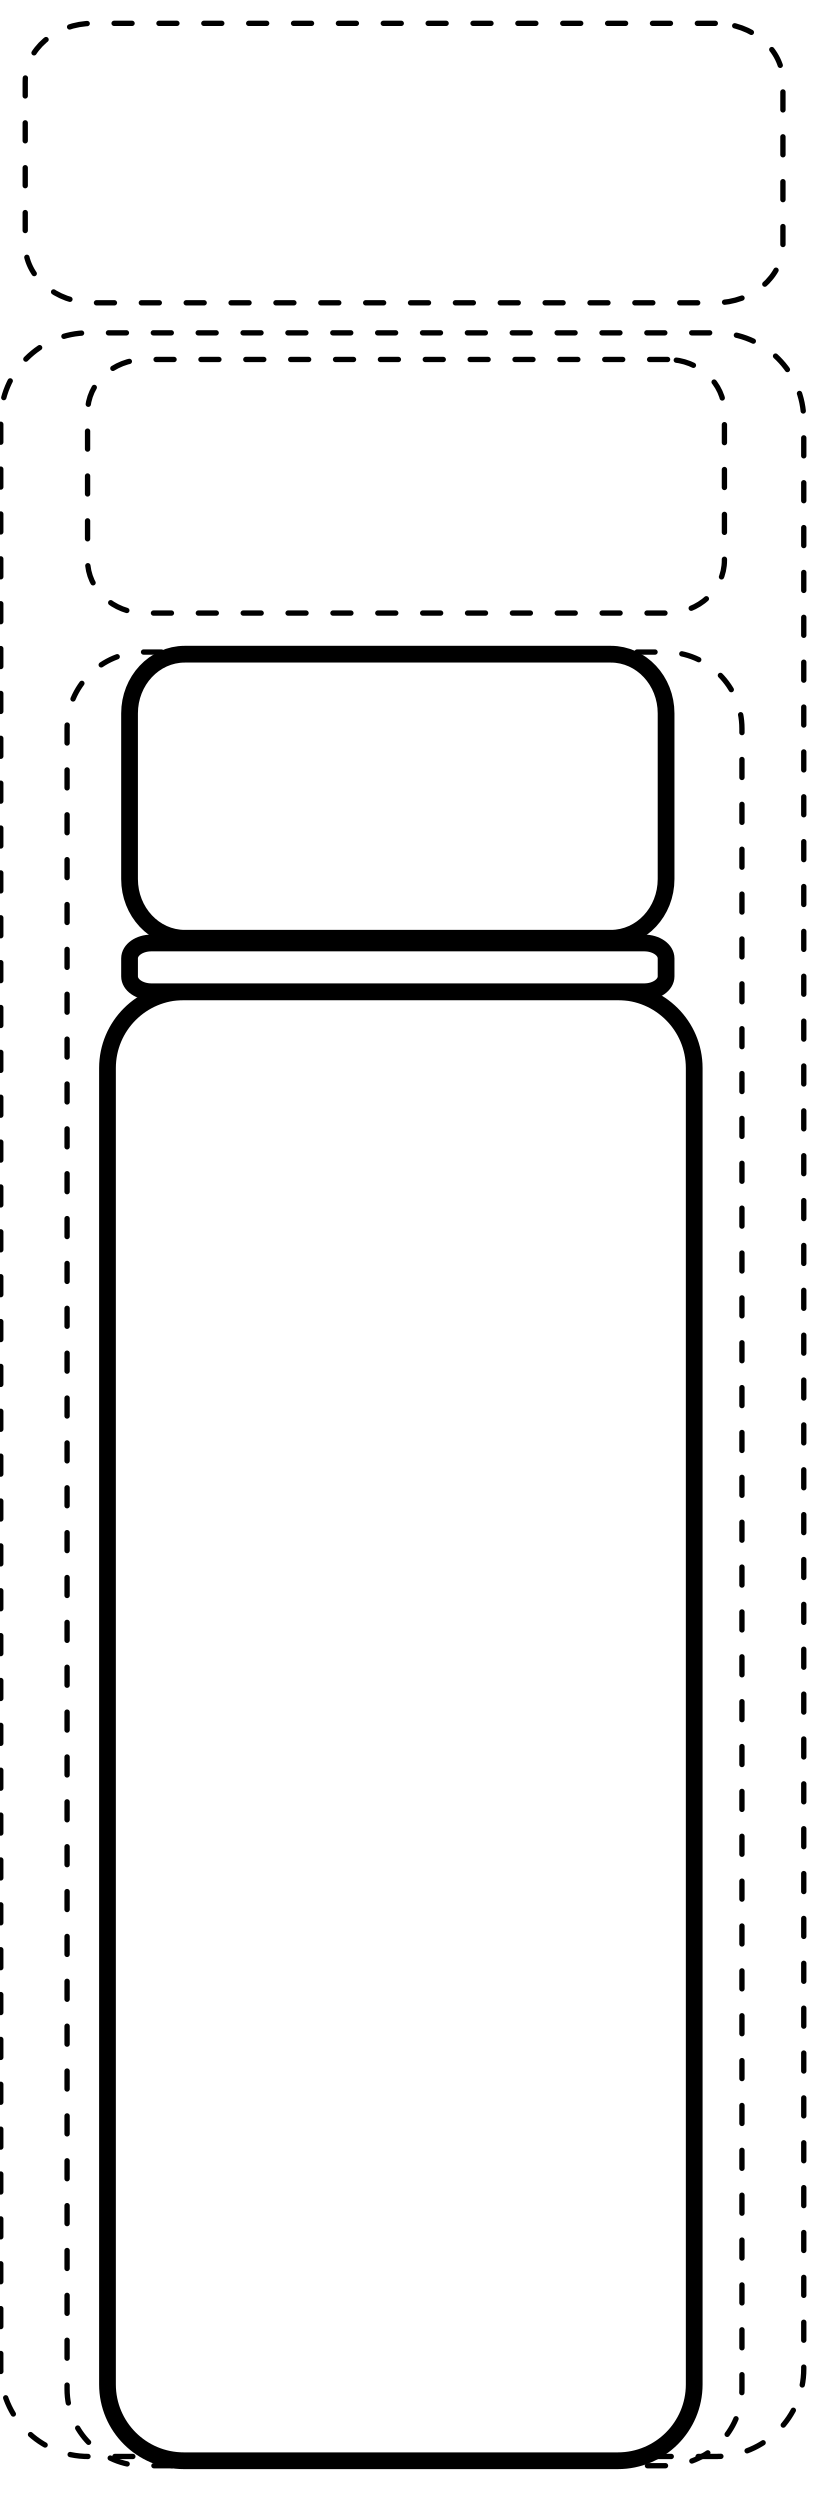
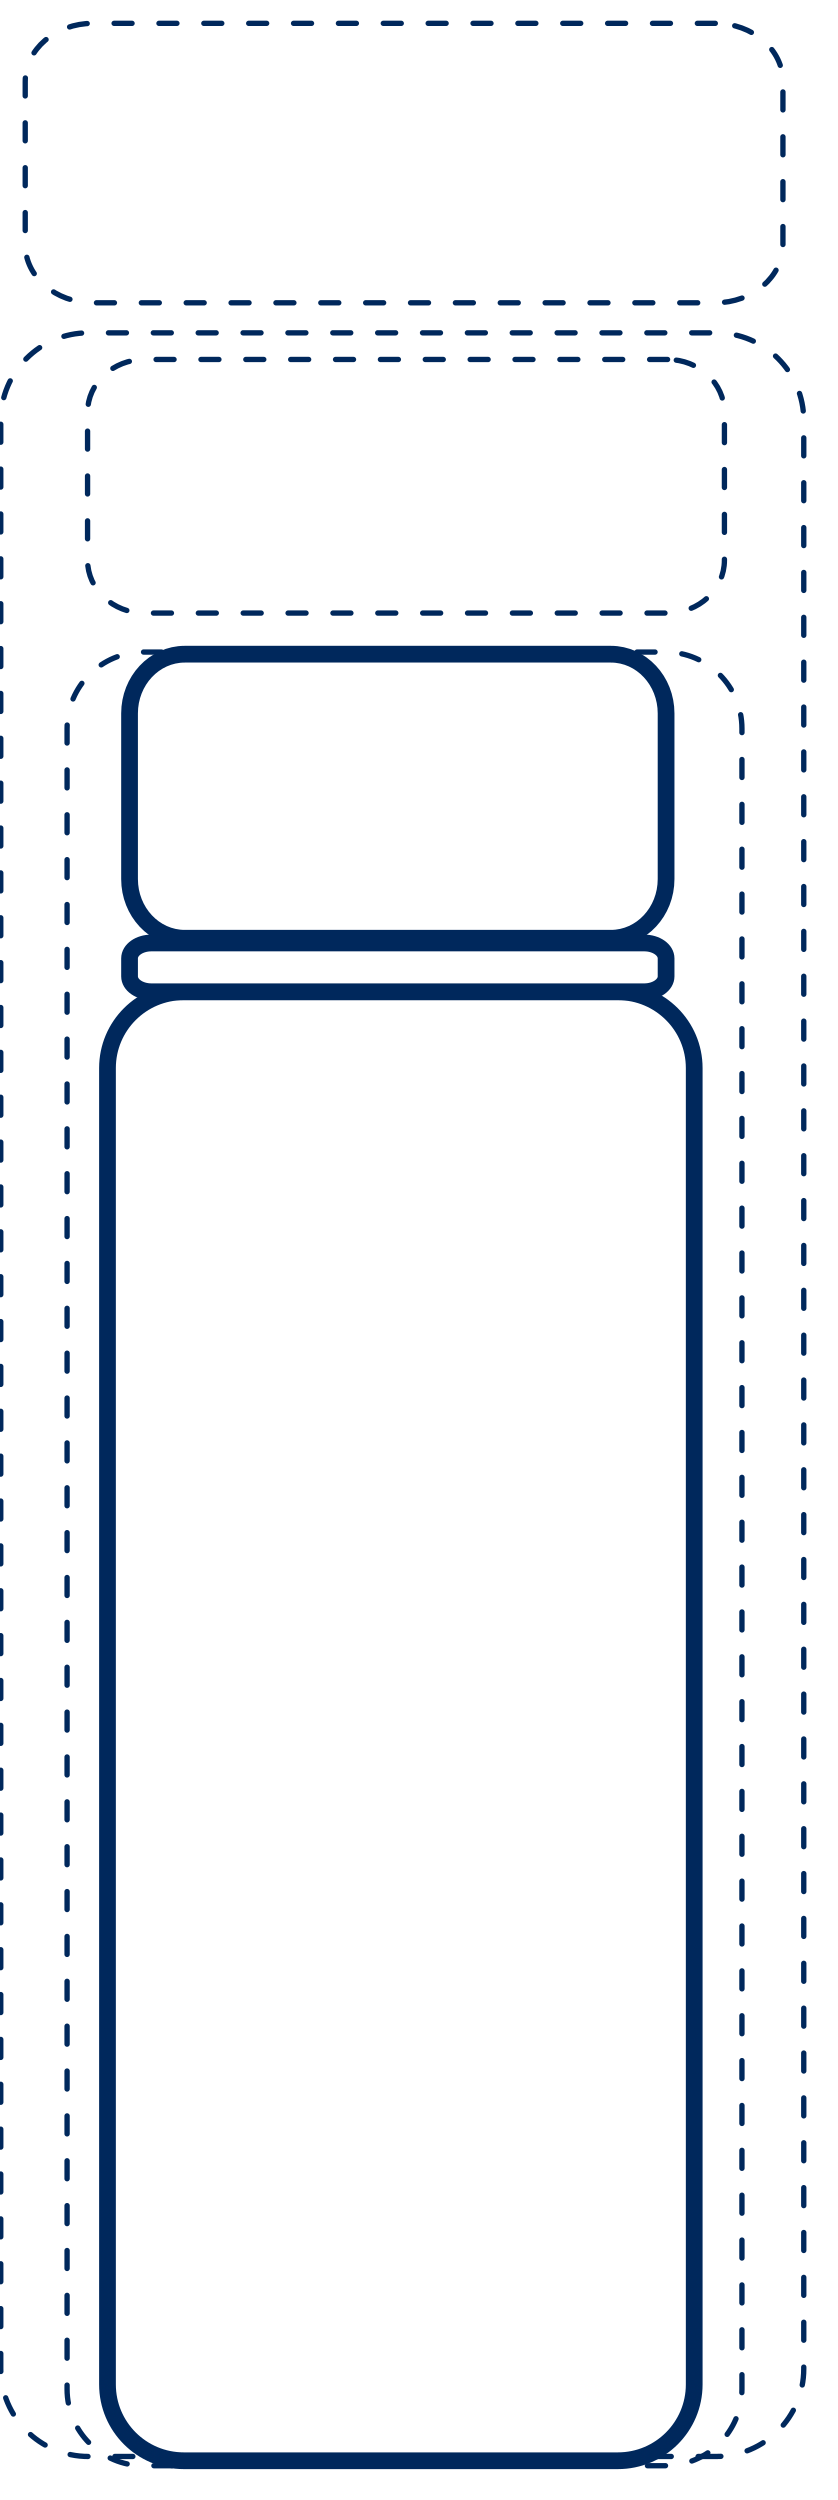
<svg xmlns="http://www.w3.org/2000/svg" width="75" height="224" viewBox="527.205 278.361 75 224">
  <defs>
    <clipPath id="clip-0">
      <path clip-rule="nonzero" d="M 527.203 330 L 601 330 L 601 502.363 L 527.203 502.363 Z M 527.203 330 " />
    </clipPath>
    <clipPath id="clip-1">
      <path clip-rule="nonzero" d="M 527.203 301 L 602.203 301 L 602.203 502.363 L 527.203 502.363 Z M 527.203 301 " />
    </clipPath>
    <clipPath id="clip-2">
      <path clip-rule="nonzero" d="M 527.203 278.363 L 602.203 278.363 L 602.203 313 L 527.203 313 Z M 527.203 278.363 " />
    </clipPath>
    <clipPath id="clip-3">
      <path clip-rule="nonzero" d="M 527.203 346 L 602.203 346 L 602.203 502.363 L 527.203 502.363 Z M 527.203 346 " />
    </clipPath>
    <clipPath id="clip-4">
      <path clip-rule="nonzero" d="M 527.203 341 L 602.203 341 L 602.203 389 L 527.203 389 Z M 527.203 341 " />
    </clipPath>
    <clipPath id="clip-5">
      <path clip-rule="nonzero" d="M 527.203 315 L 602.203 315 L 602.203 384 L 527.203 384 Z M 527.203 315 " />
    </clipPath>
    <clipPath id="clip-6">
      <path clip-rule="nonzero" d="M 563 502 L 564 502 L 564 502.363 L 563 502.363 Z M 563 502 " />
    </clipPath>
  </defs>
  <g clip-path="url(#clip-0)">
-     <path fill="none" stroke-width="0.478" stroke-linecap="round" stroke-linejoin="miter" stroke="currentColor" stroke-opacity="1" stroke-dasharray="1.608 2.412" stroke-miterlimit="10" d="M 0.002 0.001 L -46.748 0.001 C -50.537 0.001 -53.607 3.071 -53.607 6.86 L -53.607 155.645 C -53.607 159.434 -50.537 162.505 -46.748 162.505 L 0.002 162.505 C 3.787 162.505 6.861 159.434 6.861 155.645 L 6.861 6.86 C 6.861 3.071 3.787 0.001 0.002 0.001 Z M 0.002 0.001 " transform="matrix(1, 0, 0, -1, 586.8223, 499.2899)" />
+     <path fill="none" stroke-width="0.478" stroke-linecap="round" stroke-linejoin="miter" stroke="#00285C" stroke-opacity="1" stroke-dasharray="1.608 2.412" stroke-miterlimit="10" d="M 0.002 0.001 L -46.748 0.001 C -50.537 0.001 -53.607 3.071 -53.607 6.86 L -53.607 155.645 C -53.607 159.434 -50.537 162.505 -46.748 162.505 L 0.002 162.505 C 3.787 162.505 6.861 159.434 6.861 155.645 L 6.861 6.86 C 6.861 3.071 3.787 0.001 0.002 0.001 Z M 0.002 0.001 " transform="matrix(1, 0, 0, -1, 586.8223, 499.2899)" />
  </g>
-   <path fill="none" stroke-width="0.478" stroke-linecap="round" stroke-linejoin="miter" stroke="currentColor" stroke-opacity="1" stroke-dasharray="1.608 2.412" stroke-miterlimit="10" d="M -0 0 L -46.875 0 C -49.688 0 -51.969 -2.121 -51.969 -4.738 L -51.969 -17.988 C -51.969 -20.601 -49.688 -22.722 -46.875 -22.722 L -0 -22.722 C 2.812 -22.722 5.094 -20.601 5.094 -17.988 L 5.094 -4.738 C 5.094 -2.121 2.812 0 -0 0 Z M -0 0 " transform="matrix(1, 0, 0, -1, 587.0197, 310.5708)" />
+   <path fill="none" stroke-width="0.478" stroke-linecap="round" stroke-linejoin="miter" stroke="#00285C" stroke-opacity="1" stroke-dasharray="1.608 2.412" stroke-miterlimit="10" d="M -0 0 L -46.875 0 C -49.688 0 -51.969 -2.121 -51.969 -4.738 L -51.969 -17.988 C -51.969 -20.601 -49.688 -22.722 -46.875 -22.722 L -0 -22.722 C 2.812 -22.722 5.094 -20.601 5.094 -17.988 L 5.094 -4.738 C 5.094 -2.121 2.812 0 -0 0 Z M -0 0 " transform="matrix(1, 0, 0, -1, 587.0197, 310.5708)" />
  <g clip-path="url(#clip-1)">
-     <path fill="none" stroke-width="0.478" stroke-linecap="round" stroke-linejoin="miter" stroke="currentColor" stroke-opacity="1" stroke-dasharray="1.608 2.412" stroke-miterlimit="10" d="M -0.001 -0.002 L -56.24 -0.002 C -60.576 -0.002 -64.095 3.518 -64.095 7.854 L -64.095 182.42 C -64.095 186.76 -60.576 190.276 -56.24 190.276 L -0.001 190.276 C 4.338 190.276 7.854 186.76 7.854 182.42 L 7.854 7.854 C 7.854 3.518 4.338 -0.002 -0.001 -0.002 Z M -0.001 -0.002 " transform="matrix(1, 0, 0, -1, 591.3686, 498.4592)" />
+     <path fill="none" stroke-width="0.478" stroke-linecap="round" stroke-linejoin="miter" stroke="#00285C" stroke-opacity="1" stroke-dasharray="1.608 2.412" stroke-miterlimit="10" d="M -0.001 -0.002 L -56.24 -0.002 C -60.576 -0.002 -64.095 3.518 -64.095 7.854 L -64.095 182.42 C -64.095 186.76 -60.576 190.276 -56.24 190.276 L -0.001 190.276 C 4.338 190.276 7.854 186.76 7.854 182.42 L 7.854 7.854 C 7.854 3.518 4.338 -0.002 -0.001 -0.002 Z M -0.001 -0.002 " transform="matrix(1, 0, 0, -1, 591.3686, 498.4592)" />
  </g>
  <g clip-path="url(#clip-2)">
-     <path fill="none" stroke-width="0.478" stroke-linecap="round" stroke-linejoin="miter" stroke="currentColor" stroke-opacity="1" stroke-dasharray="1.608 2.412" stroke-miterlimit="10" d="M 0.001 -0 L -55.772 -0 C -59.12 -0 -61.831 -2.336 -61.831 -5.219 L -61.831 -19.82 C -61.831 -22.703 -59.12 -25.039 -55.772 -25.039 L 0.001 -25.039 C 3.349 -25.039 6.06 -22.703 6.06 -19.82 L 6.06 -5.219 C 6.06 -2.336 3.349 -0 0.001 -0 Z M 0.001 -0 " transform="matrix(1, 0, 0, -1, 591.2959, 280.453)" />
+     <path fill="none" stroke-width="0.478" stroke-linecap="round" stroke-linejoin="miter" stroke="#00285C" stroke-opacity="1" stroke-dasharray="1.608 2.412" stroke-miterlimit="10" d="M 0.001 -0 L -55.772 -0 C -59.12 -0 -61.831 -2.336 -61.831 -5.219 L -61.831 -19.82 C -61.831 -22.703 -59.12 -25.039 -55.772 -25.039 L 0.001 -25.039 C 3.349 -25.039 6.06 -22.703 6.06 -19.82 L 6.06 -5.219 C 6.06 -2.336 3.349 -0 0.001 -0 Z M 0.001 -0 " transform="matrix(1, 0, 0, -1, 591.2959, 280.453)" />
  </g>
  <path fill-rule="nonzero" fill="rgb(100%, 100%, 100%)" fill-opacity="1" d="M 582.57 498.844 L 543.672 498.844 C 539.898 498.844 536.836 495.785 536.836 492.008 L 536.836 374.059 C 536.836 370.285 539.898 367.223 543.672 367.223 L 582.57 367.223 C 586.344 367.223 589.406 370.285 589.406 374.059 L 589.406 492.008 C 589.406 495.785 586.344 498.844 582.57 498.844 " />
  <g clip-path="url(#clip-3)">
-     <path fill="none" stroke-width="1.5" stroke-linecap="butt" stroke-linejoin="miter" stroke="currentColor" stroke-opacity="1" stroke-miterlimit="10" d="M -0.001 -0 L -38.9 -0 C -42.673 -0 -45.736 3.059 -45.736 6.836 L -45.736 124.785 C -45.736 128.559 -42.673 131.621 -38.9 131.621 L -0.001 131.621 C 3.772 131.621 6.835 128.559 6.835 124.785 L 6.835 6.836 C 6.835 3.059 3.772 -0 -0.001 -0 Z M -0.001 -0 " transform="matrix(1, 0, 0, -1, 582.5716, 498.8437)" />
+     <path fill="none" stroke-width="1.5" stroke-linecap="butt" stroke-linejoin="miter" stroke="#00285C" stroke-opacity="1" stroke-miterlimit="10" d="M -0.001 -0 L -38.9 -0 C -42.673 -0 -45.736 3.059 -45.736 6.836 L -45.736 124.785 C -45.736 128.559 -42.673 131.621 -38.9 131.621 L -0.001 131.621 C 3.772 131.621 6.835 128.559 6.835 124.785 L 6.835 6.836 C 6.835 3.059 3.772 -0 -0.001 -0 Z M -0.001 -0 " transform="matrix(1, 0, 0, -1, 582.5716, 498.8437)" />
  </g>
  <path fill-rule="nonzero" fill="rgb(100%, 100%, 100%)" fill-opacity="1" d="M 584.926 362.852 L 540.773 362.852 C 539.688 362.852 538.812 363.469 538.812 364.234 L 538.812 365.844 C 538.812 366.605 539.688 367.223 540.773 367.223 L 584.926 367.223 C 586.008 367.223 586.887 366.605 586.887 365.844 L 586.887 364.234 C 586.887 363.469 586.008 362.852 584.926 362.852 " />
  <g clip-path="url(#clip-4)">
-     <path fill="none" stroke-width="1.5" stroke-linecap="butt" stroke-linejoin="miter" stroke="currentColor" stroke-opacity="1" stroke-miterlimit="10" d="M 0.001 0.001 L -44.151 0.001 C -45.237 0.001 -46.112 -0.616 -46.112 -1.382 L -46.112 -2.991 C -46.112 -3.753 -45.237 -4.37 -44.151 -4.37 L 0.001 -4.37 C 1.083 -4.37 1.962 -3.753 1.962 -2.991 L 1.962 -1.382 C 1.962 -0.616 1.083 0.001 0.001 0.001 Z M 0.001 0.001 " transform="matrix(1, 0, 0, -1, 584.9247, 362.8527)" />
+     <path fill="none" stroke-width="1.5" stroke-linecap="butt" stroke-linejoin="miter" stroke="#00285C" stroke-opacity="1" stroke-miterlimit="10" d="M 0.001 0.001 L -44.151 0.001 C -45.237 0.001 -46.112 -0.616 -46.112 -1.382 L -46.112 -2.991 C -46.112 -3.753 -45.237 -4.37 -44.151 -4.37 L 0.001 -4.37 C 1.083 -4.37 1.962 -3.753 1.962 -2.991 L 1.962 -1.382 C 1.962 -0.616 1.083 0.001 0.001 0.001 Z M 0.001 0.001 " transform="matrix(1, 0, 0, -1, 584.9247, 362.8527)" />
  </g>
  <path fill-rule="nonzero" fill="rgb(100%, 100%, 100%)" fill-opacity="1" d="M 581.938 336.977 L 543.762 336.977 C 541.027 336.977 538.812 339.352 538.812 342.281 L 538.812 357.125 C 538.812 360.055 541.027 362.43 543.762 362.43 L 581.938 362.43 C 584.672 362.43 586.887 360.055 586.887 357.125 L 586.887 342.281 C 586.887 339.352 584.672 336.977 581.938 336.977 " />
  <g clip-path="url(#clip-5)">
-     <path fill="none" stroke-width="1.5" stroke-linecap="butt" stroke-linejoin="miter" stroke="currentColor" stroke-opacity="1" stroke-miterlimit="10" d="M 0 0 L -38.176 0 C -40.91 0 -43.125 -2.375 -43.125 -5.304 L -43.125 -20.148 C -43.125 -23.078 -40.91 -25.453 -38.176 -25.453 L 0 -25.453 C 2.735 -25.453 4.949 -23.078 4.949 -20.148 L 4.949 -5.304 C 4.949 -2.375 2.735 0 0 0 Z M 0 0 " transform="matrix(1, 0, 0, -1, 581.9373, 336.9769)" />
+     <path fill="none" stroke-width="1.5" stroke-linecap="butt" stroke-linejoin="miter" stroke="#00285C" stroke-opacity="1" stroke-miterlimit="10" d="M 0 0 L -38.176 0 C -40.91 0 -43.125 -2.375 -43.125 -5.304 L -43.125 -20.148 C -43.125 -23.078 -40.91 -25.453 -38.176 -25.453 L 0 -25.453 C 2.735 -25.453 4.949 -23.078 4.949 -20.148 L 4.949 -5.304 C 4.949 -2.375 2.735 0 0 0 Z M 0 0 " transform="matrix(1, 0, 0, -1, 581.9373, 336.9769)" />
  </g>
  <g clip-path="url(#clip-6)">
-     <path fill="none" stroke-width="0.3" stroke-linecap="butt" stroke-linejoin="miter" stroke="currentColor" stroke-opacity="1" stroke-miterlimit="10" d="M -0.001 0 L -0.001 16.938 " transform="matrix(1, 0, 0, -1, 563.2748, 520.0353)" />
+     <path fill="none" stroke-width="0.3" stroke-linecap="butt" stroke-linejoin="miter" stroke="#00285C" stroke-opacity="1" stroke-miterlimit="10" d="M -0.001 0 L -0.001 16.938 " transform="matrix(1, 0, 0, -1, 563.2748, 520.0353)" />
  </g>
</svg>
